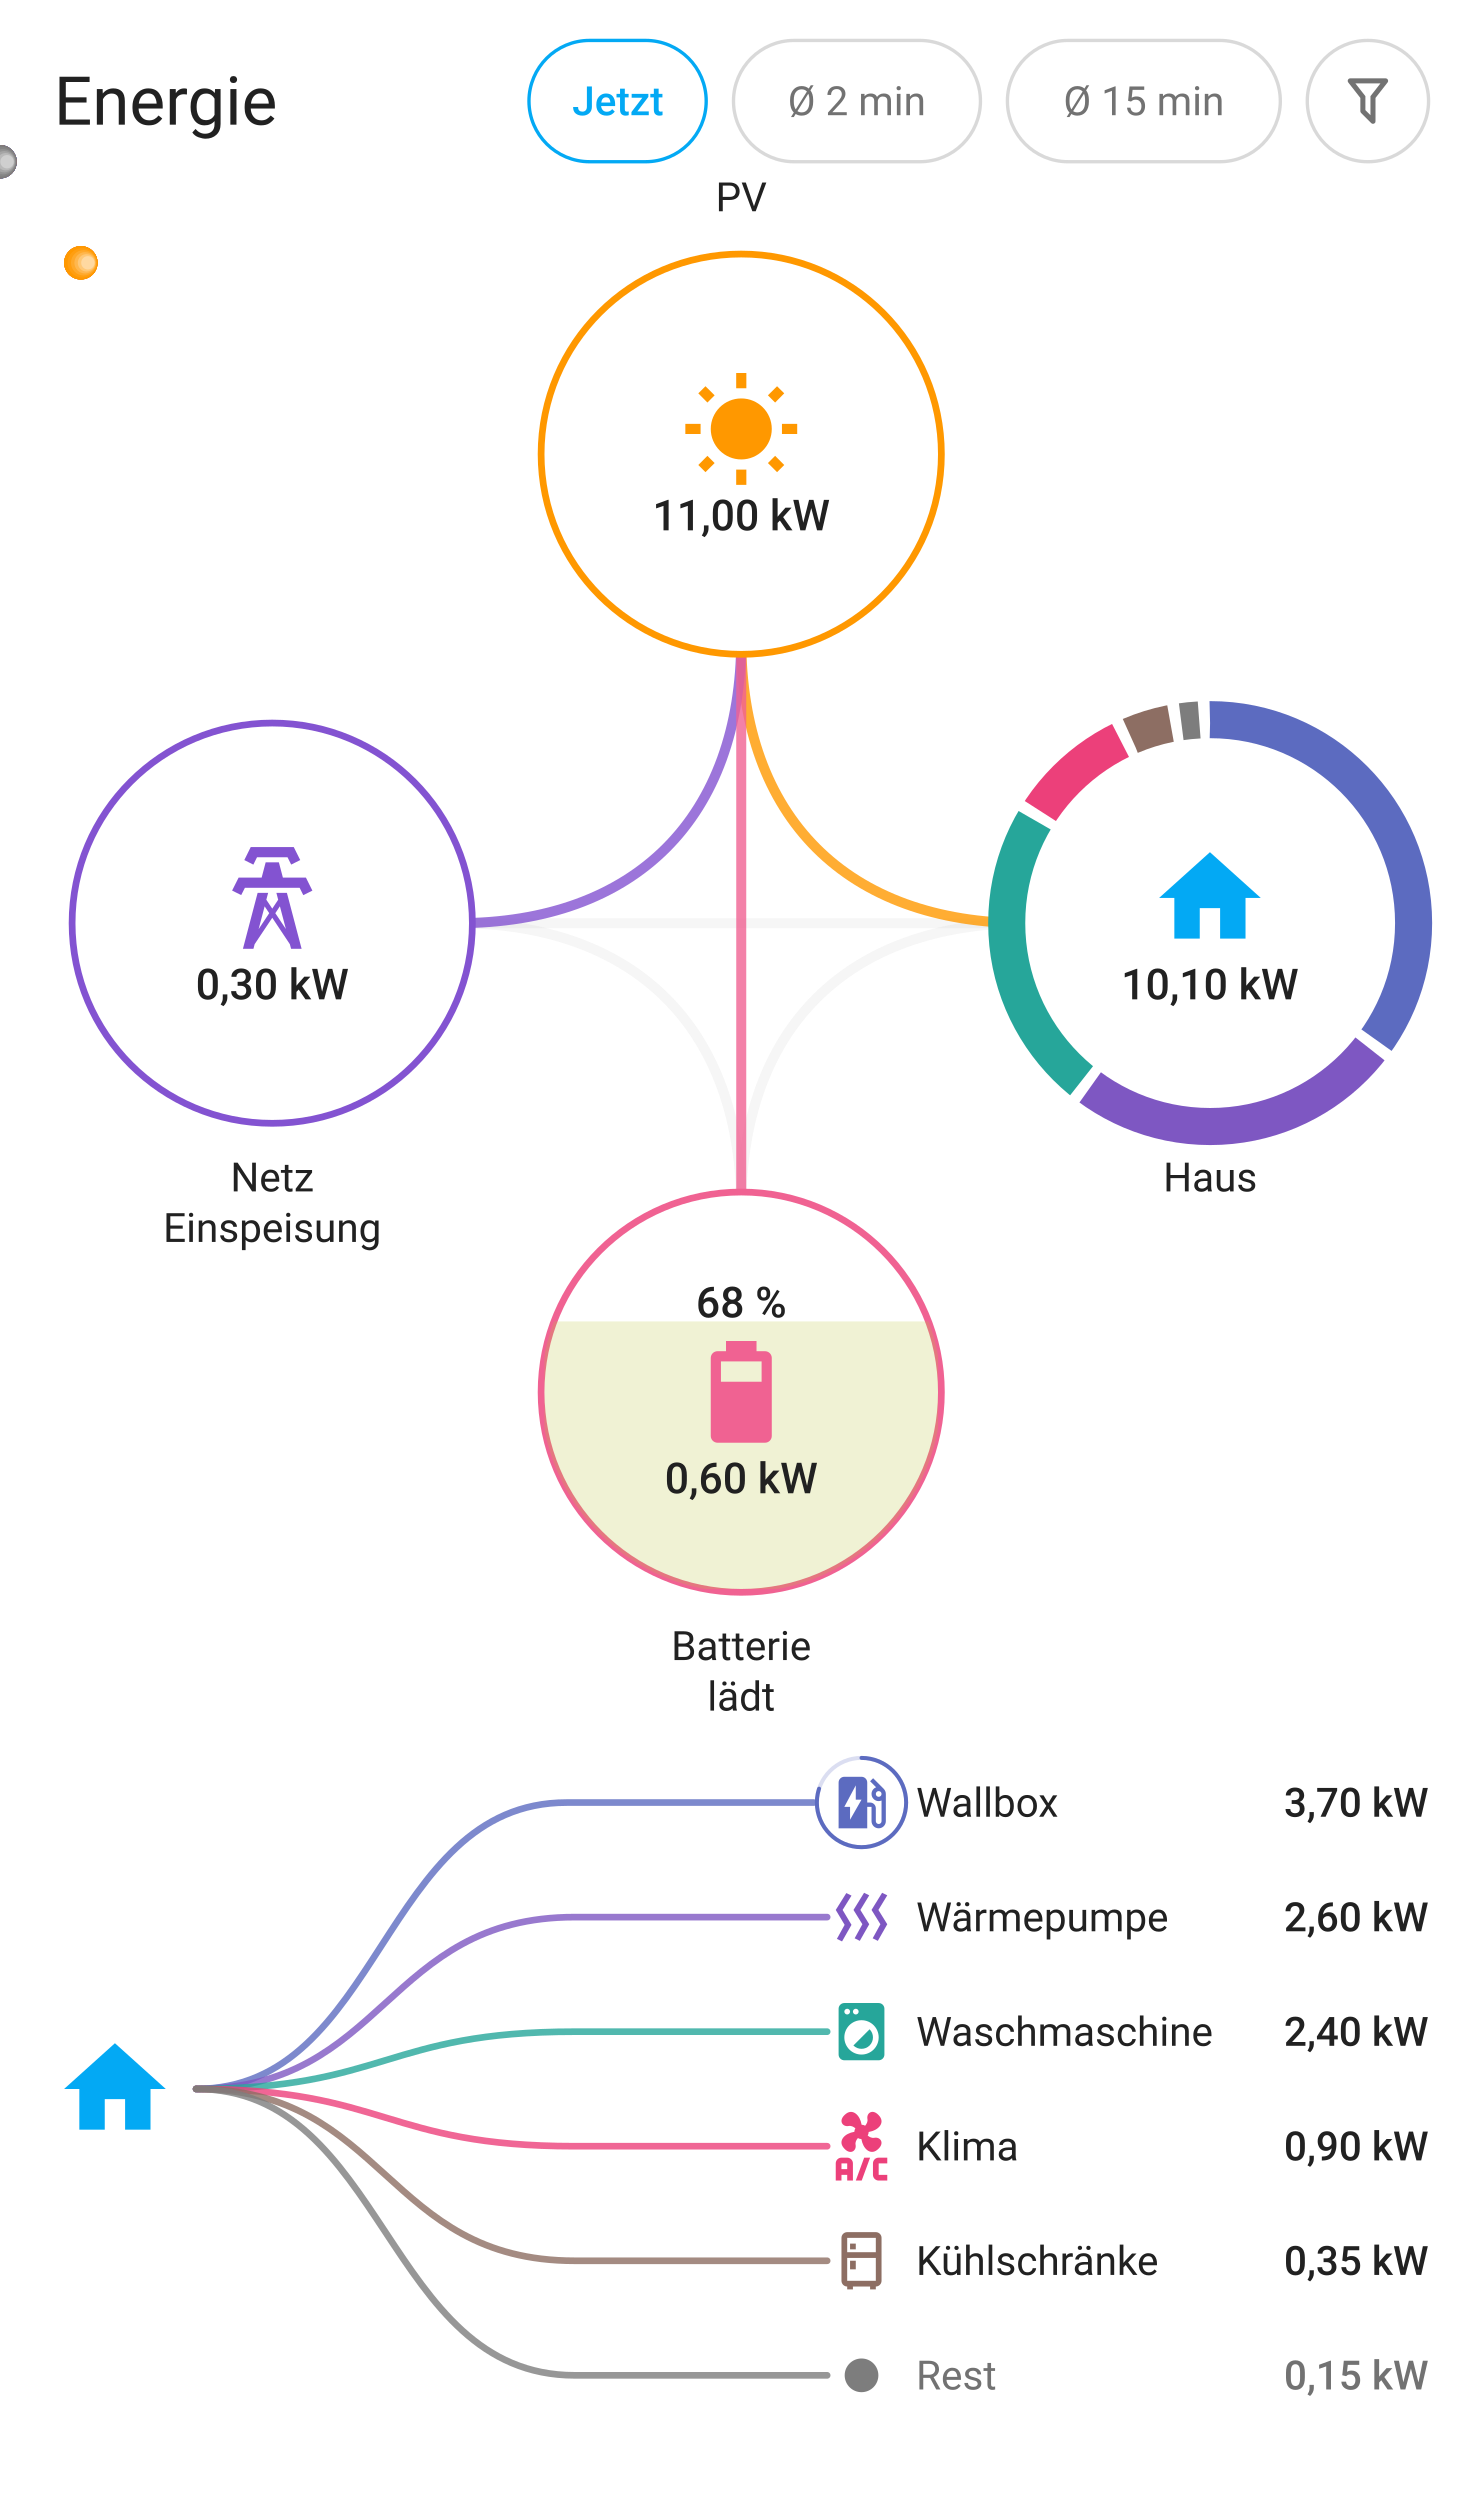
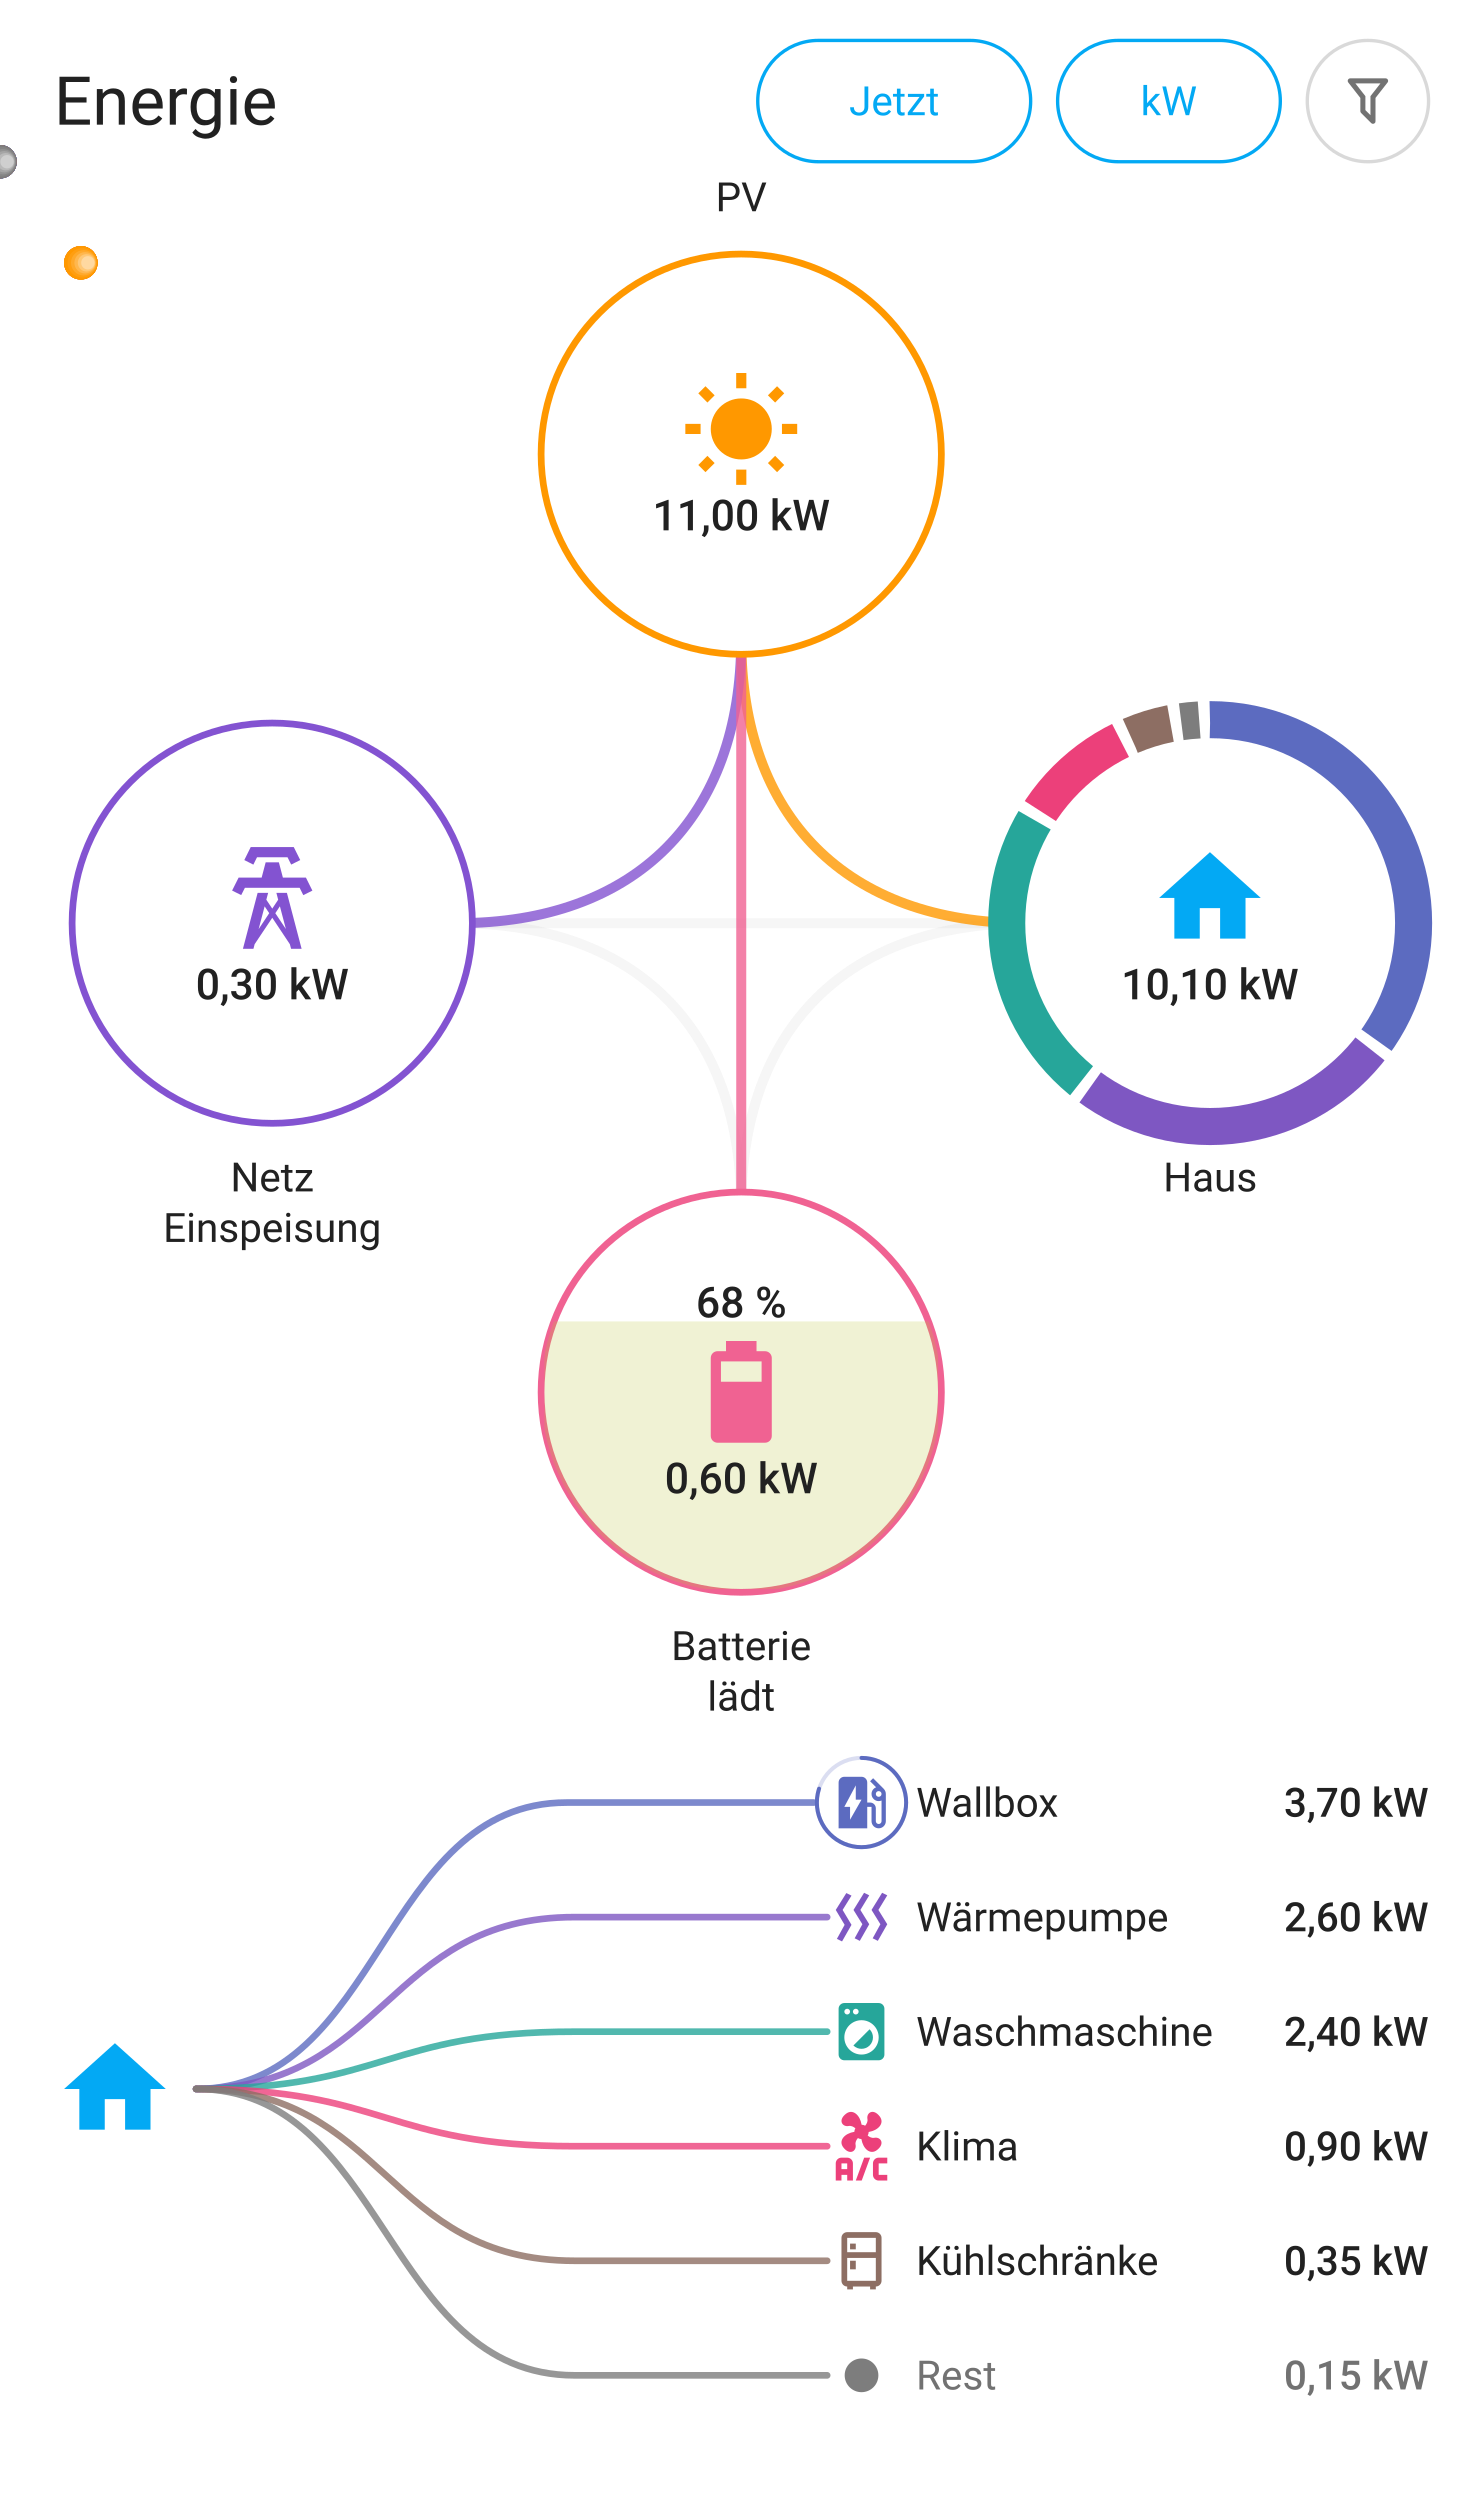
<svg xmlns="http://www.w3.org/2000/svg" xmlns:xlink="http://www.w3.org/1999/xlink" width="440" height="742" viewBox="0 0 440 742" role="img" aria-label="EnerLens Card">
  <rect x="0" y="0" width="440.0" height="742.0" rx="12" fill="rgb(255, 255, 255)" />
  <g transform="translate(24,78) scale(0.98)">
    <path d="M114,200 L286,200" fill="none" stroke="rgba(127, 127, 127, 0.3)" stroke-width="3.031px" stroke-linecap="round" opacity="0.25" />
    <path d="M114,200 C168,200 200,232 200,286" fill="none" stroke="rgba(127, 127, 127, 0.3)" stroke-width="3.031px" stroke-linecap="round" opacity="0.25" />
    <path d="M200,286 C200,232 232,200 286,200" fill="none" stroke="rgba(127, 127, 127, 0.3)" stroke-width="3.031px" stroke-linecap="round" opacity="0.25" />
    <path d="M200,114 C200,168 232,200 286,200" fill="none" stroke="rgb(255, 152, 0)" stroke-width="3.031px" stroke-linecap="round" opacity="0.8" />
    <path d="M200,114 C200,168 168,200 114,200" fill="none" stroke="rgb(131, 83, 209)" stroke-width="3.031px" stroke-linecap="round" opacity="0.8" />
    <path d="M200,114 L200,286" fill="none" stroke="rgb(240, 98, 146)" stroke-width="3.031px" stroke-linecap="round" opacity="0.8" />
    <g>
      <circle cx="0.00" r="5.05" fill="rgb(240, 98, 146)" />
      <circle cx="0.42" r="4.44" fill="rgb(243, 129, 168)" fill-opacity="0.316" />
      <circle cx="0.85" r="3.84" fill="rgb(246, 161, 190)" fill-opacity="0.316" />
      <circle cx="1.27" r="3.23" fill="rgb(249, 192, 211)" fill-opacity="0.316" />
      <circle cx="1.70" r="2.63" fill="rgb(252, 224, 233)" fill-opacity="0.316" />
      <circle cx="2.12" r="2.02" fill="rgb(255, 255, 255)" fill-opacity="0.316" />
-       <animateMotion dur="3.59s" repeatCount="indefinite" begin="-0.42s" path="M 200 114 L 200 286" rotate="auto" />
+       <animateMotion dur="3.59s" repeatCount="indefinite" begin="-0.37s" path="M 200 114 L 200 286" rotate="auto" />
    </g>
    <g>
      <circle cx="0.00" r="5.05" fill="rgb(131, 83, 209)" />
      <circle cx="0.42" r="4.44" fill="rgb(156, 117, 218)" fill-opacity="0.316" />
      <circle cx="0.85" r="3.84" fill="rgb(181, 152, 227)" fill-opacity="0.316" />
      <circle cx="1.27" r="3.23" fill="rgb(205, 186, 237)" fill-opacity="0.316" />
      <circle cx="1.70" r="2.63" fill="rgb(230, 221, 246)" fill-opacity="0.316" />
      <circle cx="2.12" r="2.02" fill="rgb(255, 255, 255)" fill-opacity="0.316" />
-       <animateMotion dur="4.50s" repeatCount="indefinite" begin="-0.42s" path="M 200 114 C 200 168 168 200 114 200" rotate="auto" />
-     </g>
-     <g>
-       <circle cx="0.00" r="5.05" fill="rgb(255, 152, 0)" />
-       <circle cx="0.42" r="4.44" fill="rgb(255, 173, 51)" fill-opacity="0.316" />
-       <circle cx="0.85" r="3.84" fill="rgb(255, 193, 102)" fill-opacity="0.316" />
-       <circle cx="1.27" r="3.23" fill="rgb(255, 214, 153)" fill-opacity="0.316" />
-       <circle cx="1.70" r="2.63" fill="rgb(255, 234, 204)" fill-opacity="0.316" />
-       <circle cx="2.12" r="2.02" fill="rgb(255, 255, 255)" fill-opacity="0.316" />
-       <animateMotion dur="1.10s" repeatCount="indefinite" begin="-0.42s" path="M 200 114 C 200 168 232 200 286 200" rotate="auto" />
-     </g>
-     <g>
-       <circle cx="0.00" r="5.05" fill="rgb(255, 152, 0)" />
-       <circle cx="0.42" r="4.44" fill="rgb(255, 173, 51)" fill-opacity="0.316" />
-       <circle cx="0.85" r="3.84" fill="rgb(255, 193, 102)" fill-opacity="0.316" />
-       <circle cx="1.27" r="3.23" fill="rgb(255, 214, 153)" fill-opacity="0.316" />
-       <circle cx="1.70" r="2.63" fill="rgb(255, 234, 204)" fill-opacity="0.316" />
-       <circle cx="2.12" r="2.02" fill="rgb(255, 255, 255)" fill-opacity="0.316" />
-       <animateMotion dur="1.10s" repeatCount="indefinite" begin="-0.64s" path="M 200 114 C 200 168 232 200 286 200" rotate="auto" />
-     </g>
-     <g>
-       <circle cx="0.00" r="5.05" fill="rgb(255, 152, 0)" />
-       <circle cx="0.42" r="4.44" fill="rgb(255, 173, 51)" fill-opacity="0.316" />
-       <circle cx="0.85" r="3.84" fill="rgb(255, 193, 102)" fill-opacity="0.316" />
-       <circle cx="1.27" r="3.23" fill="rgb(255, 214, 153)" fill-opacity="0.316" />
-       <circle cx="1.70" r="2.63" fill="rgb(255, 234, 204)" fill-opacity="0.316" />
-       <circle cx="2.12" r="2.02" fill="rgb(255, 255, 255)" fill-opacity="0.316" />
-       <animateMotion dur="1.10s" repeatCount="indefinite" begin="-0.86s" path="M 200 114 C 200 168 232 200 286 200" rotate="auto" />
-     </g>
-     <g>
-       <circle cx="0.00" r="5.05" fill="rgb(255, 152, 0)" />
-       <circle cx="0.42" r="4.44" fill="rgb(255, 173, 51)" fill-opacity="0.316" />
-       <circle cx="0.85" r="3.84" fill="rgb(255, 193, 102)" fill-opacity="0.316" />
-       <circle cx="1.27" r="3.23" fill="rgb(255, 214, 153)" fill-opacity="0.316" />
-       <circle cx="1.70" r="2.63" fill="rgb(255, 234, 204)" fill-opacity="0.316" />
-       <circle cx="2.12" r="2.02" fill="rgb(255, 255, 255)" fill-opacity="0.316" />
-       <animateMotion dur="1.10s" repeatCount="indefinite" begin="-1.08s" path="M 200 114 C 200 168 232 200 286 200" rotate="auto" />
-     </g>
-     <g>
-       <circle cx="0.00" r="5.05" fill="rgb(255, 152, 0)" />
-       <circle cx="0.42" r="4.44" fill="rgb(255, 173, 51)" fill-opacity="0.316" />
-       <circle cx="0.85" r="3.84" fill="rgb(255, 193, 102)" fill-opacity="0.316" />
-       <circle cx="1.27" r="3.23" fill="rgb(255, 214, 153)" fill-opacity="0.316" />
-       <circle cx="1.70" r="2.63" fill="rgb(255, 234, 204)" fill-opacity="0.316" />
-       <circle cx="2.12" r="2.02" fill="rgb(255, 255, 255)" fill-opacity="0.316" />
-       <animateMotion dur="1.10s" repeatCount="indefinite" begin="-0.20s" path="M 200 114 C 200 168 232 200 286 200" rotate="auto" />
+       <animateMotion dur="4.50s" repeatCount="indefinite" begin="-0.37s" path="M 200 114 C 200 168 168 200 114 200" rotate="auto" />
+     </g>
+     <g>
+       <circle cx="0.00" r="5.05" fill="rgb(255, 152, 0)" />
+       <circle cx="0.42" r="4.44" fill="rgb(255, 173, 51)" fill-opacity="0.316" />
+       <circle cx="0.85" r="3.84" fill="rgb(255, 193, 102)" fill-opacity="0.316" />
+       <circle cx="1.27" r="3.23" fill="rgb(255, 214, 153)" fill-opacity="0.316" />
+       <circle cx="1.70" r="2.63" fill="rgb(255, 234, 204)" fill-opacity="0.316" />
+       <circle cx="2.12" r="2.02" fill="rgb(255, 255, 255)" fill-opacity="0.316" />
+       <animateMotion dur="1.10s" repeatCount="indefinite" begin="-0.37s" path="M 200 114 C 200 168 232 200 286 200" rotate="auto" />
+     </g>
+     <g>
+       <circle cx="0.00" r="5.05" fill="rgb(255, 152, 0)" />
+       <circle cx="0.42" r="4.44" fill="rgb(255, 173, 51)" fill-opacity="0.316" />
+       <circle cx="0.85" r="3.84" fill="rgb(255, 193, 102)" fill-opacity="0.316" />
+       <circle cx="1.27" r="3.23" fill="rgb(255, 214, 153)" fill-opacity="0.316" />
+       <circle cx="1.70" r="2.63" fill="rgb(255, 234, 204)" fill-opacity="0.316" />
+       <circle cx="2.12" r="2.02" fill="rgb(255, 255, 255)" fill-opacity="0.316" />
+       <animateMotion dur="1.10s" repeatCount="indefinite" begin="-0.59s" path="M 200 114 C 200 168 232 200 286 200" rotate="auto" />
+     </g>
+     <g>
+       <circle cx="0.00" r="5.05" fill="rgb(255, 152, 0)" />
+       <circle cx="0.42" r="4.44" fill="rgb(255, 173, 51)" fill-opacity="0.316" />
+       <circle cx="0.85" r="3.84" fill="rgb(255, 193, 102)" fill-opacity="0.316" />
+       <circle cx="1.27" r="3.23" fill="rgb(255, 214, 153)" fill-opacity="0.316" />
+       <circle cx="1.70" r="2.63" fill="rgb(255, 234, 204)" fill-opacity="0.316" />
+       <circle cx="2.12" r="2.02" fill="rgb(255, 255, 255)" fill-opacity="0.316" />
+       <animateMotion dur="1.10s" repeatCount="indefinite" begin="-0.81s" path="M 200 114 C 200 168 232 200 286 200" rotate="auto" />
+     </g>
+     <g>
+       <circle cx="0.00" r="5.05" fill="rgb(255, 152, 0)" />
+       <circle cx="0.42" r="4.44" fill="rgb(255, 173, 51)" fill-opacity="0.316" />
+       <circle cx="0.85" r="3.84" fill="rgb(255, 193, 102)" fill-opacity="0.316" />
+       <circle cx="1.27" r="3.23" fill="rgb(255, 214, 153)" fill-opacity="0.316" />
+       <circle cx="1.70" r="2.63" fill="rgb(255, 234, 204)" fill-opacity="0.316" />
+       <circle cx="2.12" r="2.02" fill="rgb(255, 255, 255)" fill-opacity="0.316" />
+       <animateMotion dur="1.10s" repeatCount="indefinite" begin="-1.03s" path="M 200 114 C 200 168 232 200 286 200" rotate="auto" />
+     </g>
+     <g>
+       <circle cx="0.00" r="5.05" fill="rgb(255, 152, 0)" />
+       <circle cx="0.42" r="4.44" fill="rgb(255, 173, 51)" fill-opacity="0.316" />
+       <circle cx="0.85" r="3.84" fill="rgb(255, 193, 102)" fill-opacity="0.316" />
+       <circle cx="1.27" r="3.23" fill="rgb(255, 214, 153)" fill-opacity="0.316" />
+       <circle cx="1.70" r="2.63" fill="rgb(255, 234, 204)" fill-opacity="0.316" />
+       <circle cx="2.12" r="2.02" fill="rgb(255, 255, 255)" fill-opacity="0.316" />
+       <animateMotion dur="1.10s" repeatCount="indefinite" begin="-0.15s" path="M 200 114 C 200 168 232 200 286 200" rotate="auto" />
    </g>
  </g>
  <g transform="translate(0,48)">
    <path id="line-sensor-wb" d="M58.2,572.0 C113.2,572.0 113.2,487.0 168.2,487.0 L241.5,487.0" fill="none" stroke="rgb(92, 107, 192)" stroke-width="1.98px" stroke-linecap="round" opacity="0.8" />
    <g>
      <circle cx="0.00" r="4.95" fill="rgb(92, 107, 192)" />
      <circle cx="0.42" r="4.36" fill="rgb(125, 137, 205)" fill-opacity="0.316" />
      <circle cx="0.83" r="3.76" fill="rgb(157, 166, 217)" fill-opacity="0.316" />
      <circle cx="1.25" r="3.17" fill="rgb(190, 196, 230)" fill-opacity="0.316" />
      <circle cx="1.66" r="2.57" fill="rgb(222, 225, 242)" fill-opacity="0.316" />
      <circle cx="2.08" r="1.98" fill="rgb(255, 255, 255)" fill-opacity="0.316" />
-       <animateMotion dur="1.10s" repeatCount="indefinite" begin="-0.32s" rotate="auto">
+       <animateMotion dur="1.10s" repeatCount="indefinite" begin="-0.27s" rotate="auto">
        <mpath href="#line-sensor-wb" xlink:href="#line-sensor-wb" />
      </animateMotion>
    </g>
    <g>
      <circle cx="0.00" r="4.95" fill="rgb(92, 107, 192)" />
      <circle cx="0.42" r="4.36" fill="rgb(125, 137, 205)" fill-opacity="0.316" />
      <circle cx="0.83" r="3.76" fill="rgb(157, 166, 217)" fill-opacity="0.316" />
      <circle cx="1.25" r="3.17" fill="rgb(190, 196, 230)" fill-opacity="0.316" />
      <circle cx="1.66" r="2.57" fill="rgb(222, 225, 242)" fill-opacity="0.316" />
      <circle cx="2.08" r="1.98" fill="rgb(255, 255, 255)" fill-opacity="0.316" />
-       <animateMotion dur="1.10s" repeatCount="indefinite" begin="-0.59s" rotate="auto">
+       <animateMotion dur="1.10s" repeatCount="indefinite" begin="-0.54s" rotate="auto">
        <mpath href="#line-sensor-wb" xlink:href="#line-sensor-wb" />
      </animateMotion>
    </g>
    <g>
      <circle cx="0.00" r="4.95" fill="rgb(92, 107, 192)" />
      <circle cx="0.42" r="4.36" fill="rgb(125, 137, 205)" fill-opacity="0.316" />
      <circle cx="0.83" r="3.76" fill="rgb(157, 166, 217)" fill-opacity="0.316" />
      <circle cx="1.25" r="3.17" fill="rgb(190, 196, 230)" fill-opacity="0.316" />
      <circle cx="1.66" r="2.57" fill="rgb(222, 225, 242)" fill-opacity="0.316" />
      <circle cx="2.08" r="1.98" fill="rgb(255, 255, 255)" fill-opacity="0.316" />
-       <animateMotion dur="1.10s" repeatCount="indefinite" begin="-0.87s" rotate="auto">
+       <animateMotion dur="1.10s" repeatCount="indefinite" begin="-0.82s" rotate="auto">
        <mpath href="#line-sensor-wb" xlink:href="#line-sensor-wb" />
      </animateMotion>
    </g>
    <g>
      <circle cx="0.00" r="4.95" fill="rgb(92, 107, 192)" />
      <circle cx="0.42" r="4.36" fill="rgb(125, 137, 205)" fill-opacity="0.316" />
      <circle cx="0.83" r="3.76" fill="rgb(157, 166, 217)" fill-opacity="0.316" />
      <circle cx="1.25" r="3.17" fill="rgb(190, 196, 230)" fill-opacity="0.316" />
      <circle cx="1.66" r="2.57" fill="rgb(222, 225, 242)" fill-opacity="0.316" />
      <circle cx="2.08" r="1.98" fill="rgb(255, 255, 255)" fill-opacity="0.316" />
-       <animateMotion dur="1.10s" repeatCount="indefinite" begin="-1.14s" rotate="auto">
+       <animateMotion dur="1.10s" repeatCount="indefinite" begin="-1.09s" rotate="auto">
        <mpath href="#line-sensor-wb" xlink:href="#line-sensor-wb" />
      </animateMotion>
    </g>
    <path id="line-sensor-c1" d="M58.2,572.0 C114.4,572.0 114.4,521.0 170.6,521.0 L245.5,521.0" fill="none" stroke="rgb(126, 87, 194)" stroke-width="1.98px" stroke-linecap="round" opacity="0.8">
      <animate attributeName="d" values="M58.2,572.0 C114.4,572.0 114.4,521.0 170.6,521.0 L245.5,521.0;M58.2,572.0 C114.4,572.0 114.4,521.0 170.6,521.0 L245.5,521.0;M58.2,572.0 C114.4,572.0 114.4,521.0 170.6,521.0 L245.5,521.0;M58.2,572.0 C114.4,572.0 114.4,521.0 170.6,521.0 L245.5,521.0;M58.2,572.0 C114.4,572.0 114.4,555.0 170.6,555.0 L245.5,555.0;M58.2,572.0 C114.4,572.0 114.4,555.0 170.6,555.0 L245.5,555.0;M58.2,572.0 C114.4,572.0 114.4,521.0 170.6,521.0 L245.5,521.0;M58.2,572.0 C114.4,572.0 114.4,521.0 170.6,521.0 L245.5,521.0" keyTimes="0;0.208;0.258;0.542;0.592;0.875;0.925;1" calcMode="spline" keySplines="0 0 1 1;.4 0 .2 1;0 0 1 1;.4 0 .2 1;0 0 1 1;.4 0 .2 1;0 0 1 1" dur="12s" repeatCount="indefinite" />
    </path>
    <g>
      <circle cx="0.00" r="4.95" fill="rgb(126, 87, 194)" />
      <circle cx="0.42" r="4.36" fill="rgb(152, 121, 206)" fill-opacity="0.316" />
      <circle cx="0.83" r="3.76" fill="rgb(178, 154, 218)" fill-opacity="0.316" />
      <circle cx="1.25" r="3.17" fill="rgb(203, 188, 231)" fill-opacity="0.316" />
      <circle cx="1.66" r="2.57" fill="rgb(229, 221, 243)" fill-opacity="0.316" />
      <circle cx="2.08" r="1.98" fill="rgb(255, 255, 255)" fill-opacity="0.316" />
-       <animateMotion dur="1.10s" repeatCount="indefinite" begin="-0.32s" rotate="auto">
+       <animateMotion dur="1.10s" repeatCount="indefinite" begin="-0.27s" rotate="auto">
        <mpath href="#line-sensor-c1" xlink:href="#line-sensor-c1" />
      </animateMotion>
    </g>
    <g>
      <circle cx="0.00" r="4.95" fill="rgb(126, 87, 194)" />
      <circle cx="0.42" r="4.36" fill="rgb(152, 121, 206)" fill-opacity="0.316" />
      <circle cx="0.83" r="3.76" fill="rgb(178, 154, 218)" fill-opacity="0.316" />
      <circle cx="1.25" r="3.17" fill="rgb(203, 188, 231)" fill-opacity="0.316" />
      <circle cx="1.66" r="2.57" fill="rgb(229, 221, 243)" fill-opacity="0.316" />
      <circle cx="2.08" r="1.98" fill="rgb(255, 255, 255)" fill-opacity="0.316" />
-       <animateMotion dur="1.10s" repeatCount="indefinite" begin="-0.68s" rotate="auto">
+       <animateMotion dur="1.10s" repeatCount="indefinite" begin="-0.63s" rotate="auto">
        <mpath href="#line-sensor-c1" xlink:href="#line-sensor-c1" />
      </animateMotion>
    </g>
    <g>
      <circle cx="0.00" r="4.95" fill="rgb(126, 87, 194)" />
      <circle cx="0.42" r="4.36" fill="rgb(152, 121, 206)" fill-opacity="0.316" />
      <circle cx="0.83" r="3.76" fill="rgb(178, 154, 218)" fill-opacity="0.316" />
      <circle cx="1.25" r="3.17" fill="rgb(203, 188, 231)" fill-opacity="0.316" />
      <circle cx="1.66" r="2.57" fill="rgb(229, 221, 243)" fill-opacity="0.316" />
      <circle cx="2.08" r="1.98" fill="rgb(255, 255, 255)" fill-opacity="0.316" />
-       <animateMotion dur="1.10s" repeatCount="indefinite" begin="-1.05s" rotate="auto">
+       <animateMotion dur="1.10s" repeatCount="indefinite" begin="-1.00s" rotate="auto">
        <mpath href="#line-sensor-c1" xlink:href="#line-sensor-c1" />
      </animateMotion>
    </g>
    <path id="line-sensor-c2" d="M58.2,572.0 C114.4,572.0 114.4,555.0 170.6,555.0 L245.5,555.0" fill="none" stroke="rgb(38, 166, 154)" stroke-width="1.98px" stroke-linecap="round" opacity="0.8">
      <animate attributeName="d" values="M58.2,572.0 C114.4,572.0 114.4,555.0 170.6,555.0 L245.5,555.0;M58.2,572.0 C114.4,572.0 114.4,555.0 170.6,555.0 L245.5,555.0;M58.2,572.0 C114.4,572.0 114.4,555.0 170.6,555.0 L245.5,555.0;M58.2,572.0 C114.4,572.0 114.4,555.0 170.6,555.0 L245.5,555.0;M58.2,572.0 C114.4,572.0 114.4,521.0 170.6,521.0 L245.5,521.0;M58.2,572.0 C114.4,572.0 114.4,521.0 170.6,521.0 L245.5,521.0;M58.2,572.0 C114.4,572.0 114.4,555.0 170.6,555.0 L245.5,555.0;M58.2,572.0 C114.4,572.0 114.4,555.0 170.6,555.0 L245.5,555.0" keyTimes="0;0.208;0.258;0.542;0.592;0.875;0.925;1" calcMode="spline" keySplines="0 0 1 1;.4 0 .2 1;0 0 1 1;.4 0 .2 1;0 0 1 1;.4 0 .2 1;0 0 1 1" dur="12s" repeatCount="indefinite" />
    </path>
    <g>
      <circle cx="0.00" r="4.95" fill="rgb(38, 166, 154)" />
      <circle cx="0.42" r="4.36" fill="rgb(81, 184, 174)" fill-opacity="0.316" />
      <circle cx="0.83" r="3.76" fill="rgb(125, 202, 194)" fill-opacity="0.316" />
      <circle cx="1.25" r="3.17" fill="rgb(168, 219, 215)" fill-opacity="0.316" />
      <circle cx="1.66" r="2.57" fill="rgb(212, 237, 235)" fill-opacity="0.316" />
      <circle cx="2.08" r="1.98" fill="rgb(255, 255, 255)" fill-opacity="0.316" />
-       <animateMotion dur="1.10s" repeatCount="indefinite" begin="-0.32s" rotate="auto">
+       <animateMotion dur="1.10s" repeatCount="indefinite" begin="-0.27s" rotate="auto">
        <mpath href="#line-sensor-c2" xlink:href="#line-sensor-c2" />
      </animateMotion>
    </g>
    <g>
      <circle cx="0.00" r="4.95" fill="rgb(38, 166, 154)" />
      <circle cx="0.42" r="4.36" fill="rgb(81, 184, 174)" fill-opacity="0.316" />
      <circle cx="0.83" r="3.76" fill="rgb(125, 202, 194)" fill-opacity="0.316" />
      <circle cx="1.25" r="3.17" fill="rgb(168, 219, 215)" fill-opacity="0.316" />
      <circle cx="1.66" r="2.57" fill="rgb(212, 237, 235)" fill-opacity="0.316" />
      <circle cx="2.08" r="1.98" fill="rgb(255, 255, 255)" fill-opacity="0.316" />
-       <animateMotion dur="1.10s" repeatCount="indefinite" begin="-0.68s" rotate="auto">
+       <animateMotion dur="1.10s" repeatCount="indefinite" begin="-0.63s" rotate="auto">
        <mpath href="#line-sensor-c2" xlink:href="#line-sensor-c2" />
      </animateMotion>
    </g>
    <g>
      <circle cx="0.00" r="4.95" fill="rgb(38, 166, 154)" />
      <circle cx="0.42" r="4.36" fill="rgb(81, 184, 174)" fill-opacity="0.316" />
      <circle cx="0.83" r="3.76" fill="rgb(125, 202, 194)" fill-opacity="0.316" />
      <circle cx="1.25" r="3.17" fill="rgb(168, 219, 215)" fill-opacity="0.316" />
      <circle cx="1.66" r="2.57" fill="rgb(212, 237, 235)" fill-opacity="0.316" />
      <circle cx="2.08" r="1.98" fill="rgb(255, 255, 255)" fill-opacity="0.316" />
-       <animateMotion dur="1.10s" repeatCount="indefinite" begin="-1.05s" rotate="auto">
+       <animateMotion dur="1.10s" repeatCount="indefinite" begin="-1.00s" rotate="auto">
        <mpath href="#line-sensor-c2" xlink:href="#line-sensor-c2" />
      </animateMotion>
    </g>
    <path id="line-sensor-c3" d="M58.2,572.0 C114.4,572.0 114.4,589.0 170.6,589.0 L245.5,589.0" fill="none" stroke="rgb(236, 64, 122)" stroke-width="1.98px" stroke-linecap="round" opacity="0.8" />
    <g>
      <circle cx="0.00" r="4.95" fill="rgb(236, 64, 122)" />
      <circle cx="0.42" r="4.36" fill="rgb(240, 102, 149)" fill-opacity="0.316" />
      <circle cx="0.83" r="3.76" fill="rgb(244, 140, 175)" fill-opacity="0.316" />
      <circle cx="1.25" r="3.17" fill="rgb(247, 179, 202)" fill-opacity="0.316" />
      <circle cx="1.66" r="2.57" fill="rgb(251, 217, 228)" fill-opacity="0.316" />
      <circle cx="2.08" r="1.98" fill="rgb(255, 255, 255)" fill-opacity="0.316" />
-       <animateMotion dur="2.57s" repeatCount="indefinite" begin="-0.32s" rotate="auto">
+       <animateMotion dur="2.57s" repeatCount="indefinite" begin="-0.27s" rotate="auto">
        <mpath href="#line-sensor-c3" xlink:href="#line-sensor-c3" />
      </animateMotion>
    </g>
    <path id="line-sensor-c4" d="M58.2,572.0 C114.4,572.0 114.4,623.0 170.6,623.0 L245.5,623.0" fill="none" stroke="rgb(141, 110, 99)" stroke-width="1.98px" stroke-linecap="round" opacity="0.8" />
    <g>
      <circle cx="0.00" r="4.95" fill="rgb(141, 110, 99)" />
      <circle cx="0.42" r="4.36" fill="rgb(164, 139, 130)" fill-opacity="0.316" />
      <circle cx="0.83" r="3.76" fill="rgb(187, 168, 161)" fill-opacity="0.316" />
      <circle cx="1.25" r="3.17" fill="rgb(209, 197, 193)" fill-opacity="0.316" />
      <circle cx="1.66" r="2.57" fill="rgb(232, 226, 224)" fill-opacity="0.316" />
      <circle cx="2.08" r="1.98" fill="rgb(255, 255, 255)" fill-opacity="0.316" />
-       <animateMotion dur="4.44s" repeatCount="indefinite" begin="-0.32s" rotate="auto">
+       <animateMotion dur="4.44s" repeatCount="indefinite" begin="-0.27s" rotate="auto">
        <mpath href="#line-sensor-c4" xlink:href="#line-sensor-c4" />
      </animateMotion>
    </g>
    <path id="line--rest-" d="M58.2,572.0 C114.4,572.0 114.4,657.0 170.6,657.0 L245.5,657.0" fill="none" stroke="rgb(125, 125, 125)" stroke-width="1.98px" stroke-linecap="round" opacity="0.8" />
    <g>
      <circle cx="0.00" r="4.95" fill="rgb(125, 125, 125)" />
      <circle cx="0.42" r="4.36" fill="rgb(151, 151, 151)" fill-opacity="0.316" />
      <circle cx="0.83" r="3.76" fill="rgb(177, 177, 177)" fill-opacity="0.316" />
      <circle cx="1.25" r="3.17" fill="rgb(203, 203, 203)" fill-opacity="0.316" />
      <circle cx="1.66" r="2.57" fill="rgb(229, 229, 229)" fill-opacity="0.316" />
      <circle cx="2.08" r="1.98" fill="rgb(255, 255, 255)" fill-opacity="0.316" />
-       <animateMotion dur="4.50s" repeatCount="indefinite" begin="-0.32s" rotate="auto">
+       <animateMotion dur="4.50s" repeatCount="indefinite" begin="-0.27s" rotate="auto">
        <mpath href="#line--rest-" xlink:href="#line--rest-" />
      </animateMotion>
    </g>
  </g>
  <circle cx="220" cy="134.8" r="59.4" fill="rgb(255, 255, 255)" stroke="rgb(255, 152, 0)" stroke-width="2" />
  <g transform="translate(201.9,109.2) scale(1.5091)">
    <path d="M3.55 19.09L4.96 20.5L6.76 18.71L5.34 17.29M12 6C8.69 6 6 8.69 6 12S8.69 18 12 18 18 15.31 18 12C18 8.68 15.31 6 12 6M20 13H23V11H20M17.24 18.71L19.04 20.5L20.45 19.09L18.66 17.29M20.45 5L19.04 3.6L17.24 5.39L18.66 6.81M13 1H11V4H13M6.76 5.39L4.96 3.6L3.55 5L5.34 6.81L6.76 5.39M1 13H4V11H1M13 20H11V23H13" fill="rgb(255, 152, 0)" />
  </g>
  <text x="220" y="157.4" text-anchor="middle" font-size="12.7" font-weight="500" fill="rgb(33, 33, 33)" font-family="Roboto, system-ui, sans-serif" textLength="60.5" lengthAdjust="spacingAndGlyphs">11,00 kW</text>
  <text x="220" y="62.7" text-anchor="middle" font-size="12.0" font-weight="400" fill="rgb(33, 33, 33)" font-family="Roboto, system-ui, sans-serif" textLength="15.5" lengthAdjust="spacingAndGlyphs">PV</text>
  <circle cx="80.8" cy="274" r="59.4" fill="rgb(255, 255, 255)" stroke="rgb(131, 83, 209)" stroke-width="2" />
  <g transform="translate(62.7,248.4) scale(1.5091)">
    <path d="M8.28,5.45L6.5,4.55L7.76,2H16.23L17.5,4.55L15.72,5.44L15,4H9L8.28,5.45M18.62,8H14.09L13.3,5H10.7L9.91,8H5.38L4.1,10.55L5.89,11.44L6.62,10H17.38L18.1,11.45L19.89,10.56L18.62,8M17.77,22H15.7L15.46,21.1L12,15.9L8.53,21.1L8.3,22H6.23L9.12,11H11.19L10.83,12.35L12,14.1L13.16,12.35L12.81,11H14.88L17.77,22M11.4,15L10.5,13.65L9.32,18.13L11.4,15M14.68,18.12L13.5,13.64L12.6,15L14.68,18.12Z" fill="rgb(131, 83, 209)" />
  </g>
  <text x="80.8" y="296.6" text-anchor="middle" font-size="12.7" font-weight="500" fill="rgb(33, 33, 33)" font-family="Roboto, system-ui, sans-serif" textLength="52.4" lengthAdjust="spacingAndGlyphs">0,30 kW</text>
  <text x="80.8" y="353.6" text-anchor="middle" font-size="12.0" font-weight="400" fill="rgb(33, 33, 33)" font-family="Roboto, system-ui, sans-serif" textLength="27.4" lengthAdjust="spacingAndGlyphs">Netz</text>
  <text x="80.8" y="368.6" text-anchor="middle" font-size="12.0" font-weight="400" fill="rgb(33, 33, 33)" font-family="Roboto, system-ui, sans-serif" textLength="72.2" lengthAdjust="spacingAndGlyphs">Einspeisung</text>
  <circle cx="359.2" cy="274" r="59.4" fill="rgb(255, 255, 255)" stroke="rgba(0, 0, 0, 0)" stroke-width="2" />
  <g transform="translate(293.3,208.1) scale(1.3175)">
    <g transform="rotate(-90 50 50)">
      <circle cx="50" cy="50" r="45.83" fill="none" stroke="rgb(125, 125, 125)" stroke-width="8.35" stroke-dasharray="4.06 283.87" stroke-dashoffset="-281.43" stroke-linecap="butt" />
      <g transform="translate(50 50)">
        <g>
          <animateTransform attributeName="transform" type="scale" values="1.000 1.000;1.000 1.000;0.803 0.803;0.803 0.803;1.000 1.000" keyTimes="0;0.875;0.9;0.975;1" calcMode="spline" keySplines=".4 0 .2 1;.4 0 .2 1;.4 0 .2 1;.4 0 .2 1" dur="12s" repeatCount="indefinite" />
          <g transform="translate(-50 -50)">
            <circle cx="50" cy="50" r="45.83" fill="none" stroke="rgb(126, 87, 194)" stroke-width="8.35" stroke-dasharray="70.34 217.59" stroke-dashoffset="-102.55" stroke-linecap="butt">
              <animate attributeName="stroke-dasharray" values="70.34 217.59;70.34 217.59;97.40 190.53;97.40 190.53;56.81 231.12;56.81 231.12;70.34 217.59" keyTimes="0;0.208;0.333;0.542;0.667;0.875;1" calcMode="spline" keySplines="0 0 1 1;.4 0 .2 1;0 0 1 1;.4 0 .2 1;0 0 1 1;.4 0 .2 1" dur="12s" repeatCount="indefinite" />
              <animate attributeName="stroke-dashoffset" values="-102.55;-102.55;-102.55;-102.55;-183.45;-183.45;-102.55" keyTimes="0;0.208;0.333;0.542;0.667;0.875;1" calcMode="spline" keySplines="0 0 1 1;.4 0 .2 1;0 0 1 1;.4 0 .2 1;0 0 1 1;.4 0 .2 1" dur="12s" repeatCount="indefinite" />
            </circle>
          </g>
        </g>
      </g>
      <g transform="translate(50 50)">
        <g>
          <animateTransform attributeName="transform" type="scale" values="1.000 1.000;1.000 1.000;0.803 0.803;0.803 0.803;1.000 1.000;1.000 1.000" keyTimes="0;0.542;0.567;0.642;0.667;1" calcMode="spline" keySplines=".4 0 .2 1;.4 0 .2 1;.4 0 .2 1;.4 0 .2 1;.4 0 .2 1" dur="12s" repeatCount="indefinite" />
          <g transform="translate(-50 -50)">
            <circle cx="50" cy="50" r="45.83" fill="none" stroke="rgb(38, 166, 154)" stroke-width="8.35" stroke-dasharray="64.93 223.00" stroke-dashoffset="-175.34" stroke-linecap="butt">
              <animate attributeName="stroke-dasharray" values="64.93 223.00;64.93 223.00;37.88 250.05;37.88 250.05;78.46 209.47;78.46 209.47;64.93 223.00" keyTimes="0;0.208;0.333;0.542;0.667;0.875;1" calcMode="spline" keySplines="0 0 1 1;.4 0 .2 1;0 0 1 1;.4 0 .2 1;0 0 1 1;.4 0 .2 1" dur="12s" repeatCount="indefinite" />
              <animate attributeName="stroke-dashoffset" values="-175.34;-175.34;-202.39;-202.39;-102.55;-102.55;-175.34" keyTimes="0;0.208;0.333;0.542;0.667;0.875;1" calcMode="spline" keySplines="0 0 1 1;.4 0 .2 1;0 0 1 1;.4 0 .2 1;0 0 1 1;.4 0 .2 1" dur="12s" repeatCount="indefinite" />
            </circle>
          </g>
        </g>
      </g>
      <circle cx="50" cy="50" r="45.83" fill="none" stroke="rgb(236, 64, 122)" stroke-width="8.35" stroke-dasharray="24.35 263.58" stroke-dashoffset="-242.71" stroke-linecap="butt" />
      <circle cx="50" cy="50" r="45.83" fill="none" stroke="rgb(141, 110, 99)" stroke-width="8.35" stroke-dasharray="9.47 278.46" stroke-dashoffset="-269.51" stroke-linecap="butt" />
      <circle cx="50" cy="50" r="45.83" fill="none" stroke="rgb(92, 107, 192)" stroke-width="8.35" stroke-dasharray="100.10 187.83" stroke-dashoffset="0.00" stroke-linecap="butt" />
    </g>
  </g>
  <g transform="translate(341,248.4) scale(1.5091)">
    <path d="M10,20V14H14V20H19V12H22L12,3L2,12H5V20H10Z" fill="rgb(3, 169, 244)" />
  </g>
  <text x="359.1" y="296.6" text-anchor="middle" font-size="12.7" font-weight="500" fill="rgb(33, 33, 33)" font-family="Roboto, system-ui, sans-serif" textLength="60.5" lengthAdjust="spacingAndGlyphs">10,10 kW</text>
  <text x="359.2" y="353.6" text-anchor="middle" font-size="12.0" font-weight="400" fill="rgb(33, 33, 33)" font-family="Roboto, system-ui, sans-serif" textLength="30.2" lengthAdjust="spacingAndGlyphs">Haus</text>
  <circle cx="220" cy="413.2" r="59.4" fill="rgb(255, 255, 255)" stroke="rgb(240, 98, 146)" stroke-width="2" />
-   <clipPath id="socc5v0z">
+   <clipPath id="soc4w75t">
    <circle cx="220" cy="413.2" r="59.4" />
  </clipPath>
-   <rect clip-path="url(#socc5v0z)" x="161.6" y="392.2" width="116.8" height="79.4" fill="rgb(186, 196, 59)" opacity="0.22" />
+   <rect clip-path="url(#soc4w75t)" x="161.6" y="392.2" width="116.8" height="79.4" fill="rgb(186, 196, 59)" opacity="0.22" />
  <g transform="translate(201.9,395) scale(1.5091)">
    <path d="M16,10H8V6H16M16.67,4H15V2H9V4H7.33A1.33,1.33 0 0,0 6,5.33V20.67C6,21.4 6.6,22 7.33,22H16.67A1.33,1.33 0 0,0 18,20.67V5.33C18,4.6 17.4,4 16.67,4Z" fill="rgb(240, 98, 146)" />
  </g>
  <text x="220" y="391" text-anchor="middle" font-size="12.7" font-weight="500" fill="rgb(33, 33, 33)" font-family="Roboto, system-ui, sans-serif" textLength="32.4" lengthAdjust="spacingAndGlyphs">68 %</text>
  <text x="220" y="443.2" text-anchor="middle" font-size="12.7" font-weight="500" fill="rgb(33, 33, 33)" font-family="Roboto, system-ui, sans-serif" textLength="52.4" lengthAdjust="spacingAndGlyphs">0,60 kW</text>
  <text x="220" y="492.7" text-anchor="middle" font-size="12.0" font-weight="400" fill="rgb(33, 33, 33)" font-family="Roboto, system-ui, sans-serif" textLength="48.0" lengthAdjust="spacingAndGlyphs">Batterie</text>
  <text x="220" y="507.7" text-anchor="middle" font-size="12.0" font-weight="400" fill="rgb(33, 33, 33)" font-family="Roboto, system-ui, sans-serif" textLength="23.0" lengthAdjust="spacingAndGlyphs">lädt</text>
  <text x="16" y="37" text-anchor="start" font-size="20.0" font-weight="400" fill="rgb(33, 33, 33)" font-family="Roboto, system-ui, sans-serif" textLength="74.4" lengthAdjust="spacingAndGlyphs">Energie</text>
-   <rect x="157" y="12" width="52.6" height="36.0" rx="18.0" ry="18.0" fill="rgba(0, 0, 0, 0)" stroke="rgb(3, 169, 244)" stroke-width="1" />
-   <text x="183.4" y="34.2" text-anchor="middle" font-size="12.0" font-weight="500" fill="rgb(3, 169, 244)" font-family="Roboto, system-ui, sans-serif" textLength="26.6" lengthAdjust="spacingAndGlyphs">Jetzt</text>
-   <rect x="217.7" y="12" width="73.3" height="36.0" rx="18.0" ry="18.0" fill="rgba(0, 0, 0, 0)" stroke="rgba(127, 127, 127, 0.3)" stroke-width="1" />
-   <text x="254.3" y="34.2" text-anchor="middle" font-size="12.0" font-weight="400" fill="rgb(114, 114, 114)" font-family="Roboto, system-ui, sans-serif" textLength="47.3" lengthAdjust="spacingAndGlyphs">Ø 2 min</text>
-   <rect x="299" y="12" width="81.0" height="36.0" rx="18.0" ry="18.0" fill="rgba(0, 0, 0, 0)" stroke="rgba(127, 127, 127, 0.3)" stroke-width="1" />
-   <text x="339.5" y="34.2" text-anchor="middle" font-size="12.0" font-weight="400" fill="rgb(114, 114, 114)" font-family="Roboto, system-ui, sans-serif" textLength="55.0" lengthAdjust="spacingAndGlyphs">Ø 15 min</text>
+   <rect x="224.9" y="12" width="81.0" height="36.0" rx="18.0" ry="18.0" fill="rgba(0, 0, 0, 0)" stroke="rgb(3, 169, 244)" stroke-width="1" />
+   <text x="265.4" y="34.2" text-anchor="middle" font-size="12.0" font-weight="400" fill="rgb(3, 169, 244)" font-family="Roboto, system-ui, sans-serif" textLength="26.6" lengthAdjust="spacingAndGlyphs">Jetzt</text>
+   <rect x="313.9" y="12" width="66.1" height="36.0" rx="18.0" ry="18.0" fill="rgba(0, 0, 0, 0)" stroke="rgb(3, 169, 244)" stroke-width="1" />
+   <text x="346.9" y="34.2" text-anchor="middle" font-size="12.0" font-weight="400" fill="rgb(3, 169, 244)" font-family="Roboto, system-ui, sans-serif" textLength="18.8" lengthAdjust="spacingAndGlyphs">kW</text>
  <rect x="388" y="12" width="36.0" height="36.0" rx="18.0" ry="18.0" fill="rgba(0, 0, 0, 0)" stroke="rgba(127, 127, 127, 0.3)" stroke-width="1" />
  <g transform="translate(397,21) scale(0.75)">
    <path d="M15,19.88C15.04,20.18 14.94,20.5 14.71,20.71C14.32,21.1 13.69,21.1 13.3,20.71L9.29,16.7C9.06,16.47 8.96,16.16 9,15.87V10.75L4.21,4.62C3.87,4.19 3.95,3.56 4.38,3.22C4.57,3.08 4.78,3 5,3V3H19V3C19.22,3 19.43,3.08 19.62,3.22C20.05,3.56 20.13,4.19 19.79,4.62L15,10.75V19.88M7.04,5L11,10.06V15.58L13,17.58V10.05L16.96,5H7.04Z" fill="rgb(114, 114, 114)" />
  </g>
  <g>
    <g transform="translate(241.5,520.8) scale(1.1829)">
      <circle cx="12" cy="12" r="11.2" fill="none" stroke="rgb(92, 107, 192)" stroke-width="1" stroke-opacity="0.22" />
      <circle cx="12" cy="12" r="11.2" fill="none" stroke="rgb(92, 107, 192)" stroke-width="1" stroke-opacity="1" stroke-dasharray="56.30 70.37" stroke-linecap="round" transform="rotate(-90 12 12)" />
    </g>
    <g transform="translate(245.5,524.8) scale(0.8496)">
      <path d="M19.77,7.23L19.78,7.22L16.06,3.5L15,4.56L17.11,6.67C16.17,7.03 15.5,7.93 15.5,9A2.5,2.5 0 0,0 18,11.5C18.36,11.5 18.69,11.42 19,11.29V18.5A1,1 0 0,1 18,19.5A1,1 0 0,1 17,18.5V14A2,2 0 0,0 15,12H14V5A2,2 0 0,0 12,3H6A2,2 0 0,0 4,5V21H14V13.5H15.5V18.5A2.5,2.5 0 0,0 18,21A2.5,2.5 0 0,0 20.5,18.5V9C20.5,8.31 20.22,7.68 19.77,7.23M18,10A1,1 0 0,1 17,9A1,1 0 0,1 18,8A1,1 0 0,1 19,9A1,1 0 0,1 18,10M8,18V13.5H6L10,6V11H12L8,18Z" fill="rgb(92, 107, 192)" />
    </g>
    <text x="271.9" y="539.2" text-anchor="start" font-size="12.0" font-weight="400" fill="rgb(33, 33, 33)" font-family="Roboto, system-ui, sans-serif" textLength="46.8" lengthAdjust="spacingAndGlyphs">Wallbox</text>
    <text x="424" y="539.2" text-anchor="end" font-size="12.0" font-weight="500" fill="rgb(33, 33, 33)" font-family="Roboto, system-ui, sans-serif" textLength="49.4" lengthAdjust="spacingAndGlyphs">3,70 kW</text>
  </g>
  <g>
    <animateTransform attributeName="transform" type="translate" values="0 0.0;0 0.0;0 0.0;0 0.0;0 34.0;0 34.0;0 0.0;0 0.0" keyTimes="0;0.208;0.258;0.542;0.592;0.875;0.925;1" calcMode="spline" keySplines="0 0 1 1;.4 0 .2 1;0 0 1 1;.4 0 .2 1;0 0 1 1;.4 0 .2 1;0 0 1 1" dur="12s" repeatCount="indefinite" />
    <g transform="translate(245.5,558.8) scale(0.8496)">
      <path d="M8.5 4.5L5.4 9.5L8.5 14.7L5.2 20.5L3.4 19.6L6.1 14.7L3 9.5L6.7 3.6L8.5 4.5M14.7 4.4L11.6 9.5L14.7 14.5L11.4 20.3L9.6 19.4L12.3 14.5L9.2 9.5L12.9 3.5L14.7 4.4M21 4.4L17.9 9.5L21 14.5L17.7 20.3L15.9 19.4L18.6 14.5L15.5 9.5L19.2 3.5L21 4.4" fill="rgb(126, 87, 194)" />
    </g>
    <text x="271.9" y="573.2" text-anchor="start" font-size="12.0" font-weight="400" fill="rgb(33, 33, 33)" font-family="Roboto, system-ui, sans-serif" textLength="84.2" lengthAdjust="spacingAndGlyphs">Wärmepumpe</text>
    <text x="424" y="573.2" text-anchor="end" font-size="12.0" font-weight="500" fill="rgb(33, 33, 33)" font-family="Roboto, system-ui, sans-serif" textLength="49.4" lengthAdjust="spacingAndGlyphs">2,60 kW<animate attributeName="opacity" values="1;1;0;0;0;0;1;1" keyTimes="0;0.208;0.258;0.542;0.592;0.875;0.925;1" calcMode="spline" keySplines="0 0 1 1;.4 0 .2 1;0 0 1 1;.4 0 .2 1;0 0 1 1;.4 0 .2 1;0 0 1 1" dur="12s" repeatCount="indefinite" />
    </text>
    <text x="424" y="573.2" text-anchor="end" font-size="12.0" font-weight="500" fill="rgb(33, 33, 33)" font-family="Roboto, system-ui, sans-serif" textLength="49.4" lengthAdjust="spacingAndGlyphs" opacity="0">3,60 kW<animate attributeName="opacity" values="0;0;1;1;0;0;0;0" keyTimes="0;0.208;0.258;0.542;0.592;0.875;0.925;1" calcMode="spline" keySplines="0 0 1 1;.4 0 .2 1;0 0 1 1;.4 0 .2 1;0 0 1 1;.4 0 .2 1;0 0 1 1" dur="12s" repeatCount="indefinite" />
    </text>
    <text x="424" y="573.2" text-anchor="end" font-size="12.0" font-weight="500" fill="rgb(33, 33, 33)" font-family="Roboto, system-ui, sans-serif" textLength="49.4" lengthAdjust="spacingAndGlyphs" opacity="0">2,10 kW<animate attributeName="opacity" values="0;0;0;0;1;1;0;0" keyTimes="0;0.208;0.258;0.542;0.592;0.875;0.925;1" calcMode="spline" keySplines="0 0 1 1;.4 0 .2 1;0 0 1 1;.4 0 .2 1;0 0 1 1;.4 0 .2 1;0 0 1 1" dur="12s" repeatCount="indefinite" />
    </text>
  </g>
  <g>
    <animateTransform attributeName="transform" type="translate" values="0 0.0;0 0.0;0 0.0;0 0.0;0 -34.0;0 -34.0;0 0.0;0 0.0" keyTimes="0;0.208;0.258;0.542;0.592;0.875;0.925;1" calcMode="spline" keySplines="0 0 1 1;.4 0 .2 1;0 0 1 1;.4 0 .2 1;0 0 1 1;.4 0 .2 1;0 0 1 1" dur="12s" repeatCount="indefinite" />
    <g transform="translate(245.5,592.8) scale(0.8496)">
      <path d="M14.83,11.17C16.39,12.73 16.39,15.27 14.83,16.83C13.27,18.39 10.73,18.39 9.17,16.83L14.83,11.17M6,2H18A2,2 0 0,1 20,4V20A2,2 0 0,1 18,22H6A2,2 0 0,1 4,20V4A2,2 0 0,1 6,2M7,4A1,1 0 0,0 6,5A1,1 0 0,0 7,6A1,1 0 0,0 8,5A1,1 0 0,0 7,4M10,4A1,1 0 0,0 9,5A1,1 0 0,0 10,6A1,1 0 0,0 11,5A1,1 0 0,0 10,4M12,8A6,6 0 0,0 6,14A6,6 0 0,0 12,20A6,6 0 0,0 18,14A6,6 0 0,0 12,8Z" fill="rgb(38, 166, 154)" />
    </g>
    <text x="271.9" y="607.2" text-anchor="start" font-size="12.0" font-weight="400" fill="rgb(33, 33, 33)" font-family="Roboto, system-ui, sans-serif" textLength="96.7" lengthAdjust="spacingAndGlyphs">Waschmaschine</text>
    <text x="424" y="607.2" text-anchor="end" font-size="12.0" font-weight="500" fill="rgb(33, 33, 33)" font-family="Roboto, system-ui, sans-serif" textLength="49.4" lengthAdjust="spacingAndGlyphs">2,40 kW<animate attributeName="opacity" values="1;1;0;0;0;0;1;1" keyTimes="0;0.208;0.258;0.542;0.592;0.875;0.925;1" calcMode="spline" keySplines="0 0 1 1;.4 0 .2 1;0 0 1 1;.4 0 .2 1;0 0 1 1;.4 0 .2 1;0 0 1 1" dur="12s" repeatCount="indefinite" />
    </text>
    <text x="424" y="607.2" text-anchor="end" font-size="12.0" font-weight="500" fill="rgb(33, 33, 33)" font-family="Roboto, system-ui, sans-serif" textLength="49.4" lengthAdjust="spacingAndGlyphs" opacity="0">1,40 kW<animate attributeName="opacity" values="0;0;1;1;0;0;0;0" keyTimes="0;0.208;0.258;0.542;0.592;0.875;0.925;1" calcMode="spline" keySplines="0 0 1 1;.4 0 .2 1;0 0 1 1;.4 0 .2 1;0 0 1 1;.4 0 .2 1;0 0 1 1" dur="12s" repeatCount="indefinite" />
    </text>
    <text x="424" y="607.2" text-anchor="end" font-size="12.0" font-weight="500" fill="rgb(33, 33, 33)" font-family="Roboto, system-ui, sans-serif" textLength="49.4" lengthAdjust="spacingAndGlyphs" opacity="0">2,90 kW<animate attributeName="opacity" values="0;0;0;0;1;1;0;0" keyTimes="0;0.208;0.258;0.542;0.592;0.875;0.925;1" calcMode="spline" keySplines="0 0 1 1;.4 0 .2 1;0 0 1 1;.4 0 .2 1;0 0 1 1;.4 0 .2 1;0 0 1 1" dur="12s" repeatCount="indefinite" />
    </text>
  </g>
  <g>
    <g transform="translate(245.5,626.8) scale(0.8496)">
      <path d="M6.59,0.66C8.93,-1.15 11.47,1.06 12.04,4.5C12.47,4.5 12.89,4.62 13.27,4.84C13.79,4.24 14.25,3.42 14.07,2.5C13.65,0.35 16.06,-1.39 18.35,1.58C20.16,3.92 17.95,6.46 14.5,7.03C14.5,7.46 14.39,7.89 14.16,8.27C14.76,8.78 15.58,9.24 16.5,9.06C18.63,8.64 20.38,11.04 17.41,13.34C15.07,15.15 12.53,12.94 11.96,9.5C11.53,9.5 11.11,9.37 10.74,9.15C10.22,9.75 9.75,10.58 9.93,11.5C10.35,13.64 7.94,15.39 5.65,12.42C3.83,10.07 6.05,7.53 9.5,6.97C9.5,6.54 9.63,6.12 9.85,5.74C9.25,5.23 8.43,4.76 7.5,4.94C5.37,5.36 3.62,2.96 6.59,0.66M5,16H7A2,2 0 0,1 9,18V24H7V22H5V24H3V18A2,2 0 0,1 5,16M5,18V20H7V18H5M12.93,16H15L12.07,24H10L12.93,16M18,16H21V18H18V22H21V24H18A2,2 0 0,1 16,22V18A2,2 0 0,1 18,16Z" fill="rgb(236, 64, 122)" />
    </g>
    <text x="271.9" y="641.2" text-anchor="start" font-size="12.0" font-weight="400" fill="rgb(33, 33, 33)" font-family="Roboto, system-ui, sans-serif" textLength="33.6" lengthAdjust="spacingAndGlyphs">Klima</text>
    <text x="424" y="641.2" text-anchor="end" font-size="12.0" font-weight="500" fill="rgb(33, 33, 33)" font-family="Roboto, system-ui, sans-serif" textLength="49.4" lengthAdjust="spacingAndGlyphs">0,90 kW</text>
  </g>
  <g>
    <g transform="translate(245.5,660.8) scale(0.8496)">
      <path d="M9,21V22H7V21A2,2 0 0,1 5,19V4A2,2 0 0,1 7,2H17A2,2 0 0,1 19,4V19A2,2 0 0,1 17,21V22H15V21H9M7,4V9H17V4H7M7,19H17V11H7V19M8,12H10V15H8V12M8,6H10V8H8V6Z" fill="rgb(141, 110, 99)" />
    </g>
    <text x="271.9" y="675.2" text-anchor="start" font-size="12.0" font-weight="400" fill="rgb(33, 33, 33)" font-family="Roboto, system-ui, sans-serif" textLength="80.1" lengthAdjust="spacingAndGlyphs">Kühlschränke</text>
    <text x="424" y="675.2" text-anchor="end" font-size="12.0" font-weight="500" fill="rgb(33, 33, 33)" font-family="Roboto, system-ui, sans-serif" textLength="49.4" lengthAdjust="spacingAndGlyphs">0,35 kW</text>
  </g>
  <g>
    <circle cx="255.7" cy="705" r="5" fill="rgb(125, 125, 125)" />
    <text x="271.9" y="709.2" text-anchor="start" font-size="12.0" font-weight="400" fill="rgb(114, 114, 114)" font-family="Roboto, system-ui, sans-serif" textLength="26.1" lengthAdjust="spacingAndGlyphs">Rest</text>
    <text x="424" y="709.2" text-anchor="end" font-size="12.0" font-weight="500" fill="rgb(114, 114, 114)" font-family="Roboto, system-ui, sans-serif" textLength="49.4" lengthAdjust="spacingAndGlyphs">0,15 kW</text>
  </g>
  <g transform="translate(16,601.9) scale(1.5091)">
    <path d="M10,20V14H14V20H19V12H22L12,3L2,12H5V20H10Z" fill="rgb(3, 169, 244)" />
  </g>
</svg>
